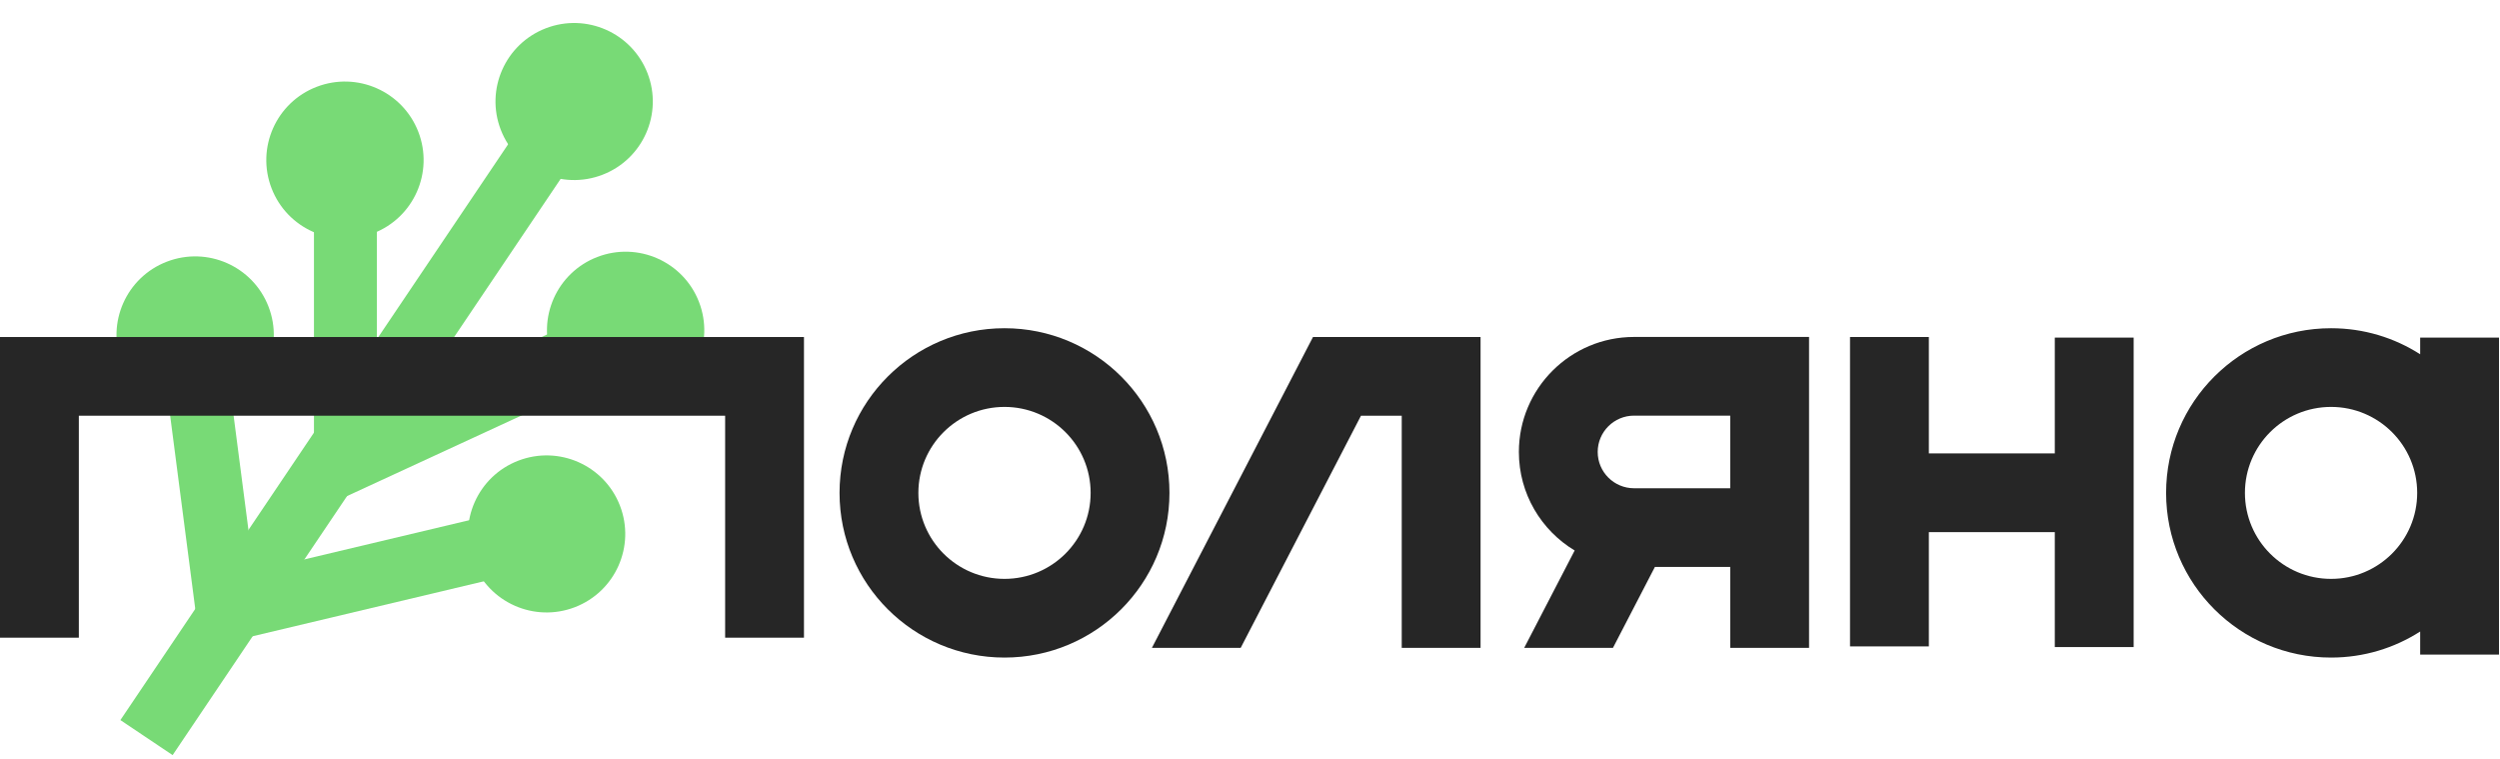
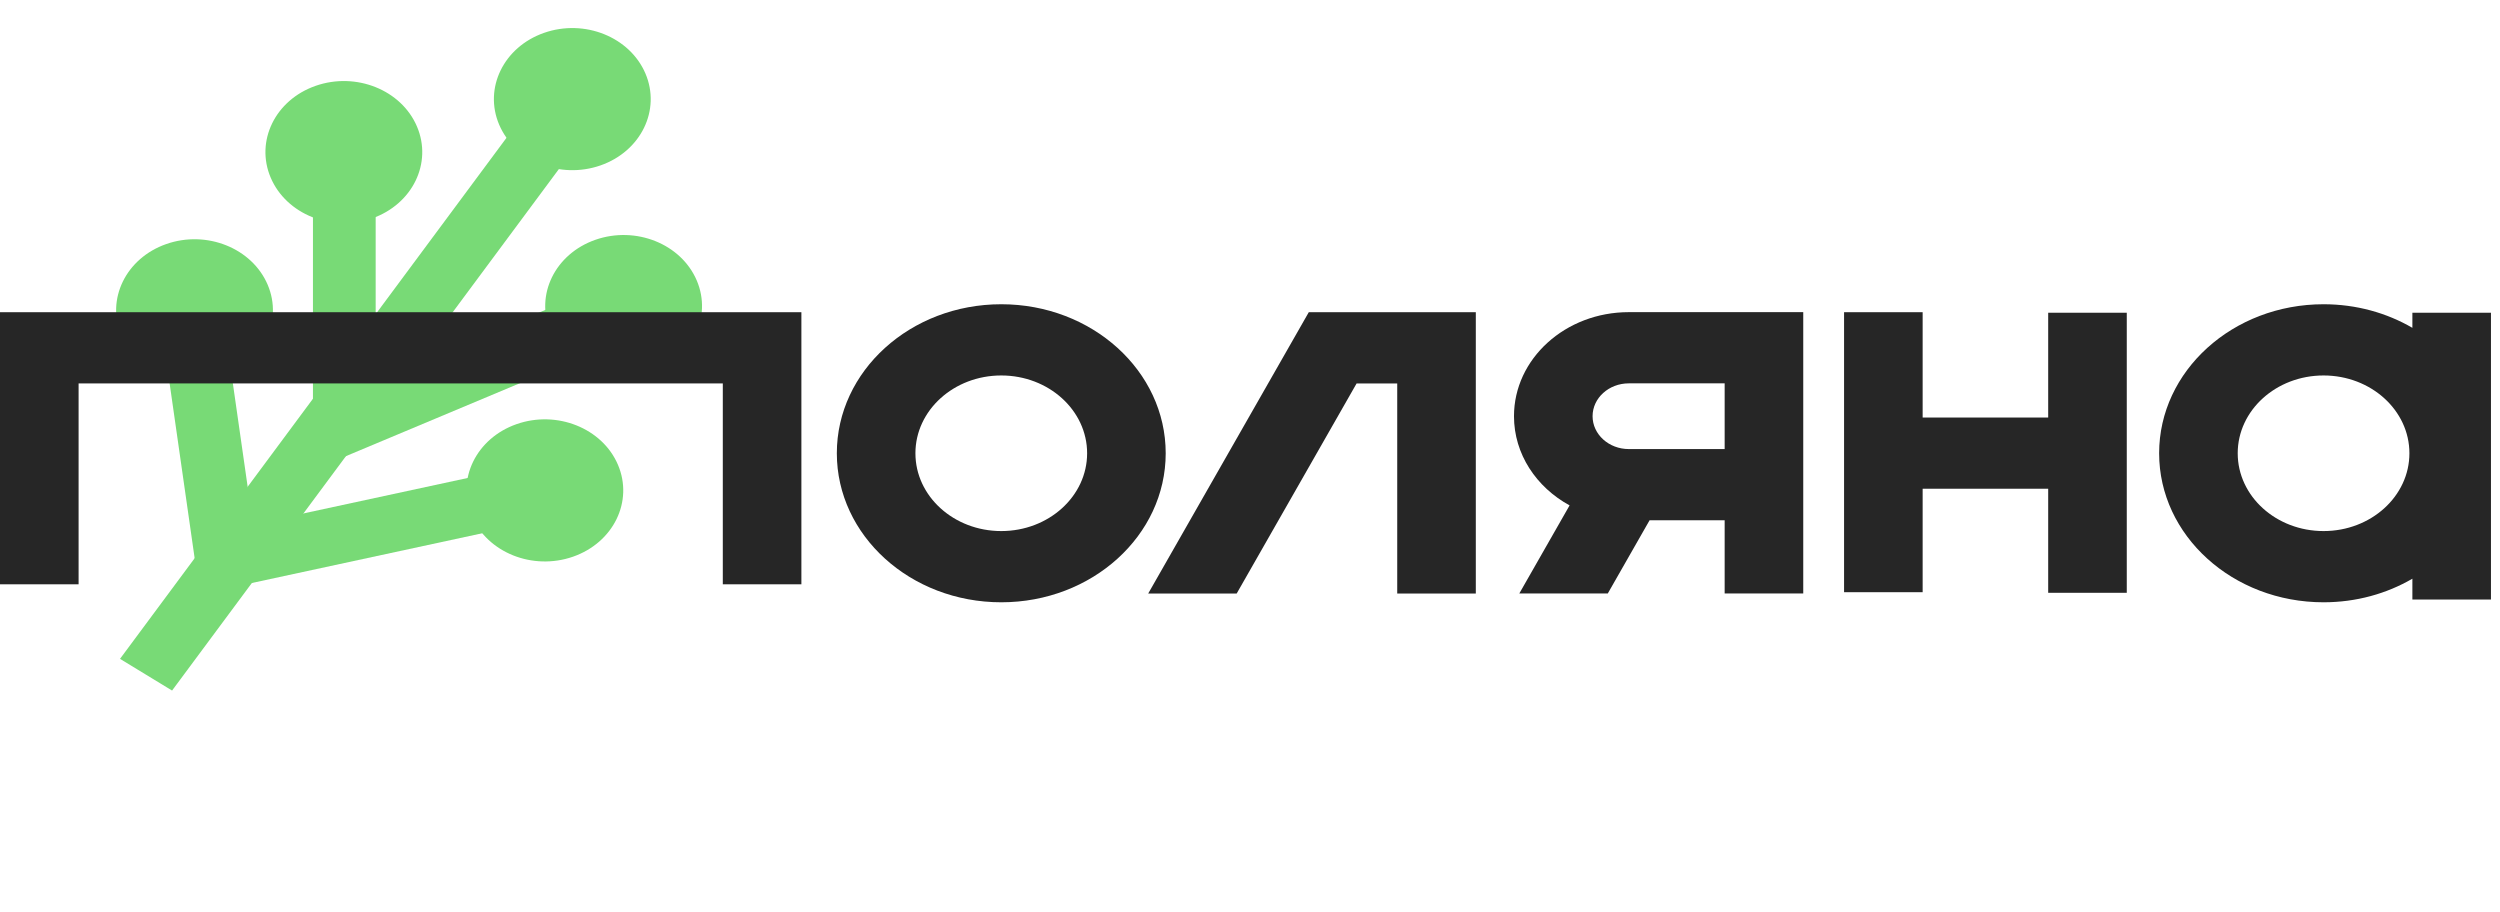
- <svg xmlns="http://www.w3.org/2000/svg" width="145" height="44" viewBox="0 0 145 44" fill="none">
-   <path fill-rule="evenodd" clip-rule="evenodd" d="M34.021 8.162L10.016 43.797L6.986 41.765L30.991 6.13L34.021 8.162Z" fill="#78DA76" />
-   <path fill-rule="evenodd" clip-rule="evenodd" d="M18.217 9.37L21.867 9.37L21.867 23.959L32.696 18.961L34.228 22.267L18.217 29.658L18.217 9.37Z" fill="#78DA76" />
-   <path fill-rule="evenodd" clip-rule="evenodd" d="M9.032 17.636L12.652 17.168L14.729 33.142L27.781 30.04L28.627 33.584L11.63 37.623L9.032 17.636Z" fill="#78DA76" />
-   <path d="M12.968 23.673C10.617 24.579 7.975 23.412 7.067 21.067C6.159 18.721 7.328 16.084 9.679 15.178C12.03 14.271 14.672 15.438 15.58 17.784C16.488 20.13 15.319 22.766 12.968 23.673Z" fill="#78DA76" />
-   <path d="M21.66 13.532C19.309 14.439 16.667 13.272 15.759 10.926C14.851 8.58 16.02 5.944 18.371 5.037C20.721 4.131 23.363 5.298 24.272 7.644C25.18 9.99 24.011 12.626 21.66 13.532Z" fill="#78DA76" />
-   <path d="M34.959 10.136C32.608 11.043 29.966 9.876 29.058 7.53C28.149 5.184 29.319 2.548 31.669 1.641C34.02 0.735 36.662 1.902 37.571 4.247C38.479 6.593 37.309 9.23 34.959 10.136Z" fill="#78DA76" />
-   <path d="M37.946 23.401C35.595 24.307 32.953 23.14 32.044 20.795C31.136 18.449 32.306 15.812 34.656 14.906C37.007 14 39.649 15.166 40.557 17.512C41.466 19.858 40.297 22.495 37.946 23.401Z" fill="#78DA76" />
-   <path d="M33.359 35.216C31.009 36.122 28.367 34.955 27.458 32.609C26.55 30.264 27.719 27.627 30.07 26.721C32.421 25.814 35.063 26.981 35.971 29.327C36.88 31.673 35.71 34.309 33.359 35.216Z" fill="#78DA76" />
-   <path fill-rule="evenodd" clip-rule="evenodd" d="M0 19.547L46.649 19.547L46.649 36.986L42.075 36.986L42.075 24.112L4.575 24.112L4.575 36.986L-1.80703e-09 36.986L0 19.547Z" fill="#262626" />
-   <path fill-rule="evenodd" clip-rule="evenodd" d="M58.284 33.575C61.044 33.575 63.282 31.342 63.282 28.588C63.282 25.834 61.044 23.601 58.284 23.601C55.525 23.601 53.287 25.834 53.287 28.588C53.287 31.342 55.525 33.575 58.284 33.575ZM58.284 38.139C63.571 38.139 67.856 33.863 67.856 28.588C67.856 23.313 63.571 19.037 58.284 19.037C52.998 19.037 48.713 23.313 48.713 28.588C48.713 33.863 52.998 38.139 58.284 38.139Z" fill="#262626" />
-   <path fill-rule="evenodd" clip-rule="evenodd" d="M140.253 28.588C140.253 31.342 138.015 33.575 135.256 33.575C132.496 33.575 130.258 31.342 130.258 28.588C130.258 25.834 132.496 23.601 135.256 23.601C138.015 23.601 140.253 25.834 140.253 28.588ZM140.426 36.628C138.935 37.584 137.16 38.139 135.256 38.139C129.969 38.139 125.684 33.863 125.684 28.588C125.684 23.313 129.969 19.037 135.256 19.037C137.16 19.037 138.935 19.592 140.426 20.548L140.426 19.582L145 19.582L145 37.965L140.426 37.965L140.426 36.628Z" fill="#262626" />
-   <path fill-rule="evenodd" clip-rule="evenodd" d="M107.344 37.493L107.344 19.545L111.918 19.545L111.918 26.299L119.226 26.299L119.226 19.582L123.801 19.582L123.801 37.53L119.226 37.53L119.226 30.864L111.918 30.863L111.918 37.493L107.344 37.493Z" fill="#262626" />
-   <path fill-rule="evenodd" clip-rule="evenodd" d="M85.907 37.577L85.907 19.547L76.184 19.547L66.837 37.577L71.988 37.577L78.968 24.112L81.333 24.112L81.333 37.577L85.907 37.577Z" fill="#262626" />
-   <path fill-rule="evenodd" clip-rule="evenodd" d="M94.814 24.107L100.393 24.107L100.393 28.319L94.814 28.319C93.649 28.319 92.704 27.376 92.704 26.213C92.704 25.05 93.649 24.107 94.814 24.107ZM88.13 26.213C88.13 22.529 91.123 19.543 94.814 19.543L104.967 19.543L104.967 28.614H104.967L104.967 37.576L100.393 37.576L100.393 32.883L96.022 32.883L93.589 37.576L88.439 37.576L91.367 31.929C89.427 30.761 88.13 28.638 88.13 26.213Z" fill="#262626" />
+ <svg xmlns="http://www.w3.org/2000/svg" width="225" height="82" viewBox="0 0 225 82" fill="none">
+   <path fill-rule="evenodd" clip-rule="evenodd" d="M52.601 12.113L15.486 62.15L10.801 59.297L47.917 9.259L52.601 12.113Z" fill="#78DA76" />
+   <path fill-rule="evenodd" clip-rule="evenodd" d="M28.166 13.809L33.81 13.809L33.81 34.295L50.552 27.276L52.921 31.919L28.165 42.297L28.166 13.809Z" fill="#78DA76" />
+   <path fill-rule="evenodd" clip-rule="evenodd" d="M13.965 25.416L19.562 24.758L22.773 47.188L42.953 42.832L44.261 47.808L17.982 53.481L13.965 25.416Z" fill="#78DA76" />
+   <path d="M20.051 33.892C16.416 35.165 12.331 33.527 10.927 30.233C9.522 26.939 11.33 23.237 14.965 21.964C18.599 20.691 22.684 22.33 24.089 25.624C25.493 28.918 23.685 32.62 20.051 33.892Z" fill="#78DA76" />
+   <path d="M33.489 19.654C29.855 20.927 25.77 19.288 24.365 15.994C22.961 12.7 24.769 8.998 28.404 7.726C32.038 6.453 36.123 8.091 37.527 11.385C38.932 14.679 37.124 18.381 33.489 19.654Z" fill="#78DA76" />
+   <path d="M54.051 14.885C50.416 16.157 46.331 14.519 44.927 11.225C43.522 7.931 45.33 4.229 48.965 2.957C52.599 1.684 56.684 3.322 58.089 6.616C59.493 9.91 57.685 13.612 54.051 14.885Z" fill="#78DA76" />
+   <path d="M58.669 33.511C55.034 34.783 50.949 33.145 49.545 29.851C48.14 26.557 49.948 22.855 53.583 21.582C57.218 20.31 61.302 21.948 62.707 25.242C64.111 28.536 62.303 32.238 58.669 33.511Z" fill="#78DA76" />
+   <path d="M51.578 50.1C47.944 51.373 43.858 49.735 42.454 46.441C41.05 43.147 42.858 39.445 46.492 38.172C50.127 36.899 54.212 38.538 55.616 41.832C57.021 45.126 55.213 48.828 51.578 50.1Z" fill="#78DA76" />
+   <path fill-rule="evenodd" clip-rule="evenodd" d="M0 28.099H72.125V52.587H65.052V34.508H7.073V52.587H0V28.099Z" fill="#262626" />
+   <path fill-rule="evenodd" clip-rule="evenodd" d="M90.114 47.796C94.381 47.796 97.841 44.661 97.841 40.794C97.841 36.927 94.381 33.792 90.114 33.792C85.847 33.792 82.388 36.927 82.388 40.794C82.388 44.661 85.847 47.796 90.114 47.796ZM90.114 54.206C98.287 54.206 104.913 48.201 104.913 40.794C104.913 33.387 98.287 27.382 90.114 27.382C81.941 27.382 75.315 33.387 75.315 40.794C75.315 48.201 81.941 54.206 90.114 54.206Z" fill="#262626" />
+   <path fill-rule="evenodd" clip-rule="evenodd" d="M216.847 40.794C216.847 44.661 213.388 47.796 209.121 47.796C204.854 47.796 201.394 44.661 201.394 40.794C201.394 36.927 204.854 33.792 209.121 33.792C213.388 33.792 216.847 36.927 216.847 40.794ZM217.114 52.083C214.809 53.426 212.065 54.206 209.121 54.206C200.947 54.206 194.322 48.201 194.322 40.794C194.322 33.387 200.947 27.382 209.121 27.382C212.065 27.382 214.809 28.162 217.114 29.505V28.149L224.187 28.149V53.96H217.114V52.083Z" fill="#262626" />
+   <path fill-rule="evenodd" clip-rule="evenodd" d="M165.966 53.298L165.966 28.097L173.038 28.097L173.038 37.579L184.337 37.58V28.148L191.41 28.148V53.35H184.337V43.989L173.038 43.989L173.038 53.298H165.966Z" fill="#262626" />
+   <path fill-rule="evenodd" clip-rule="evenodd" d="M132.823 53.416V28.099L117.79 28.1L103.339 53.416H111.302L122.094 34.509L125.75 34.509V53.416H132.823Z" fill="#262626" />
+   <path fill-rule="evenodd" clip-rule="evenodd" d="M146.594 34.502H155.219V40.416H146.594C144.792 40.416 143.332 39.092 143.332 37.459C143.332 35.826 144.792 34.502 146.594 34.502ZM136.259 37.459C136.259 32.286 140.886 28.093 146.594 28.093H162.292V40.831H162.292V53.414H155.219V46.826H148.461L144.7 53.414H136.737L141.263 45.485C138.264 43.846 136.259 40.865 136.259 37.459Z" fill="#262626" />
</svg>
